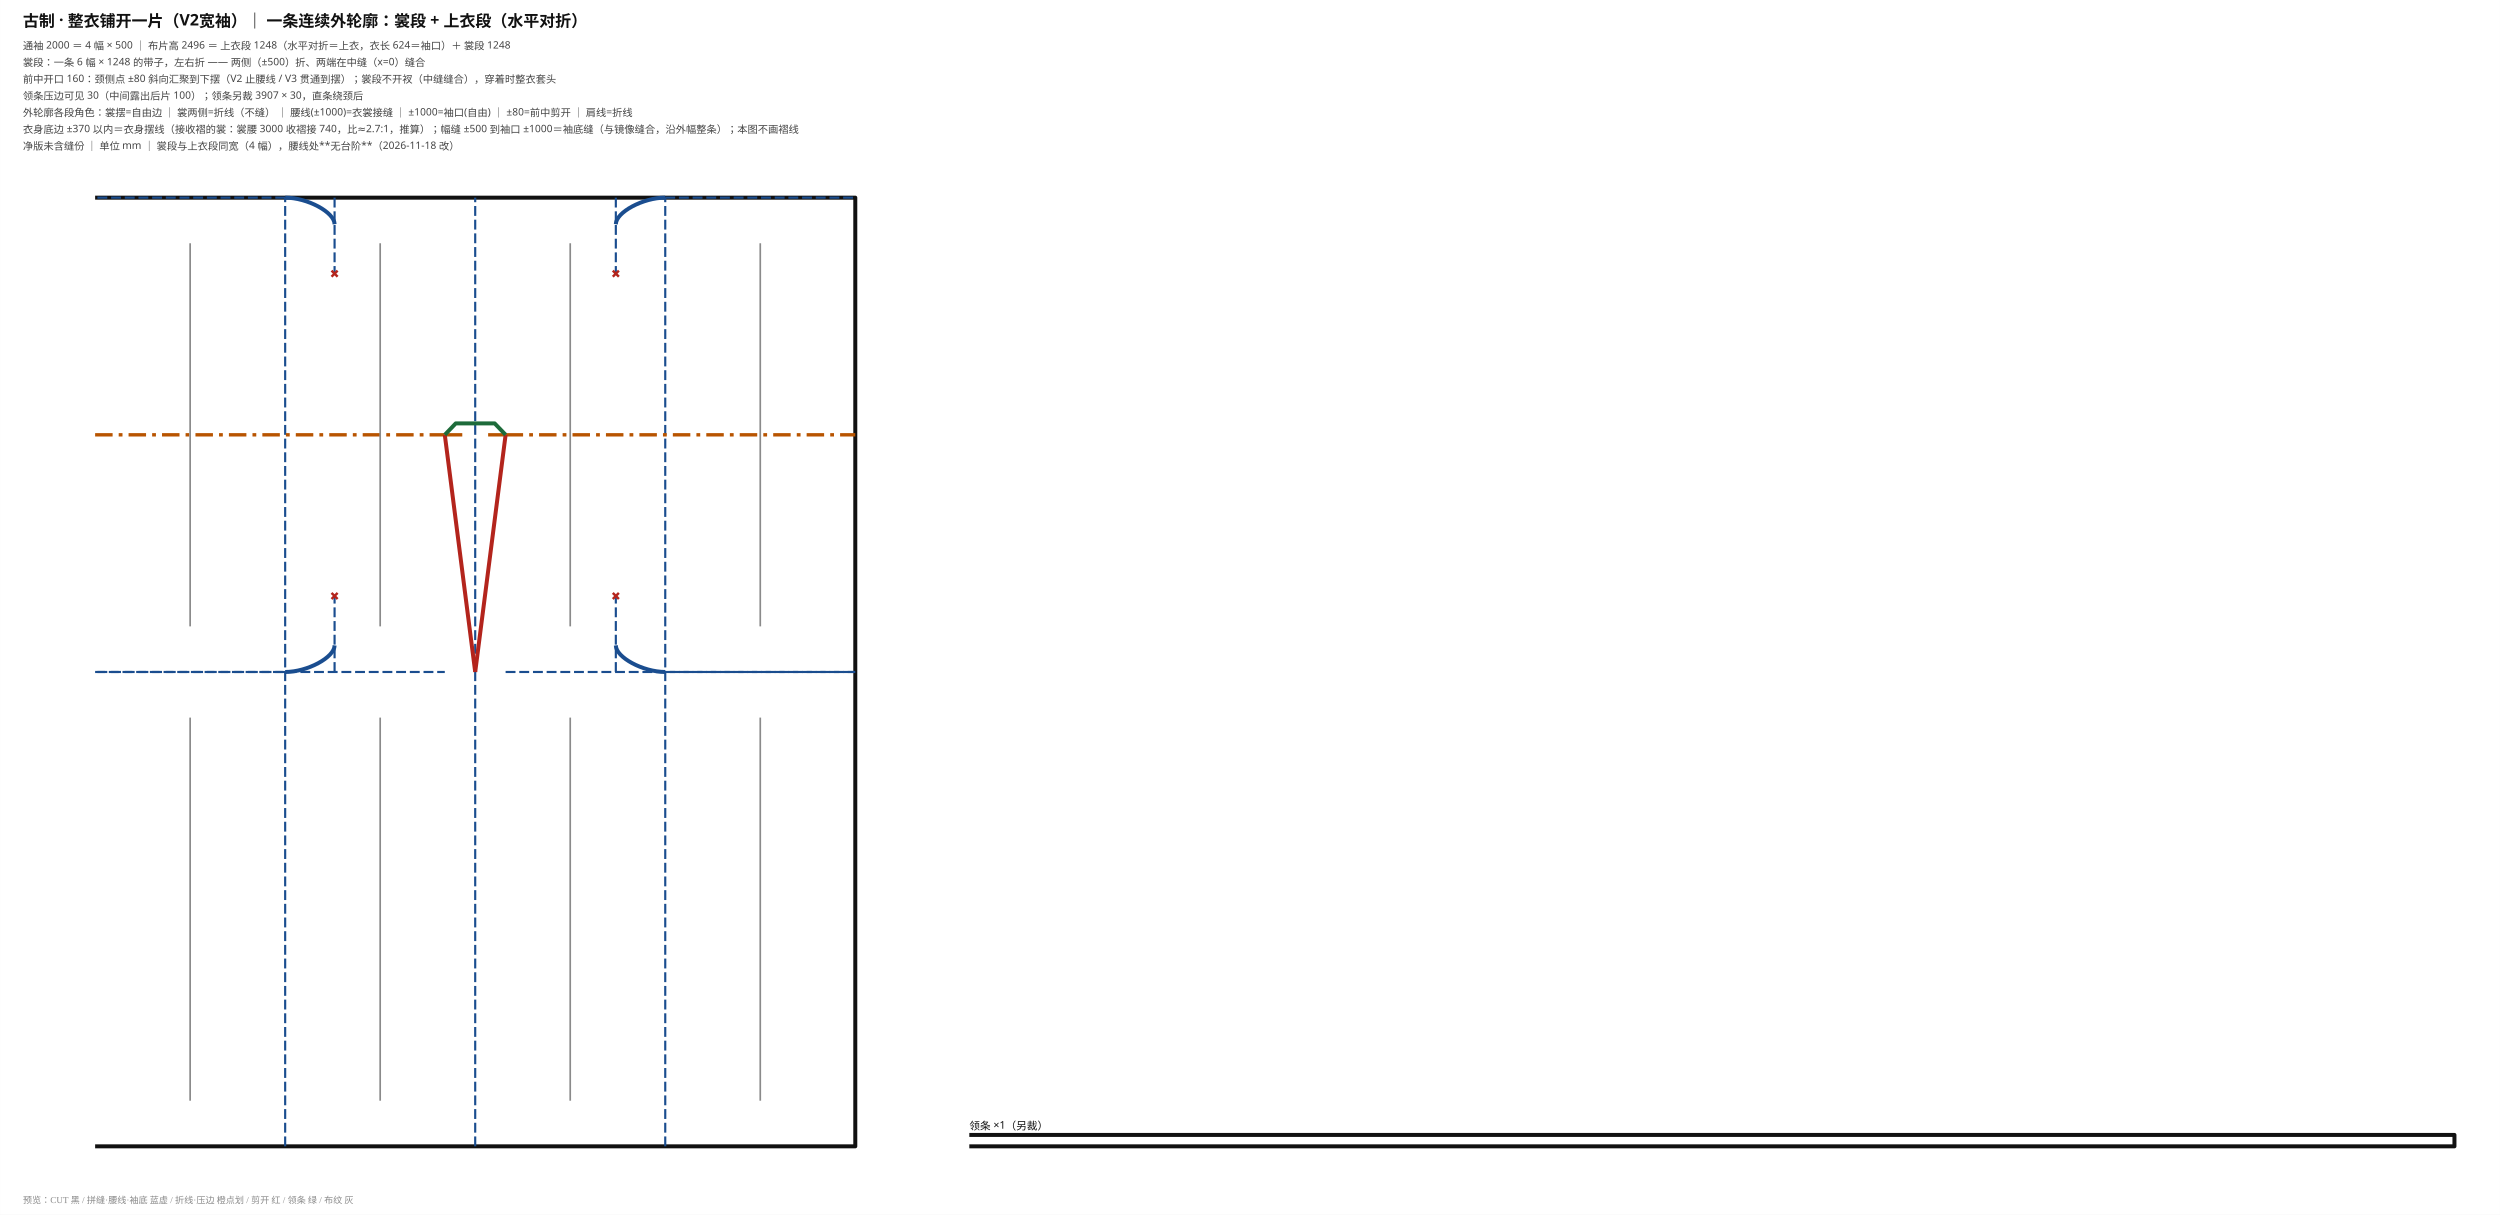
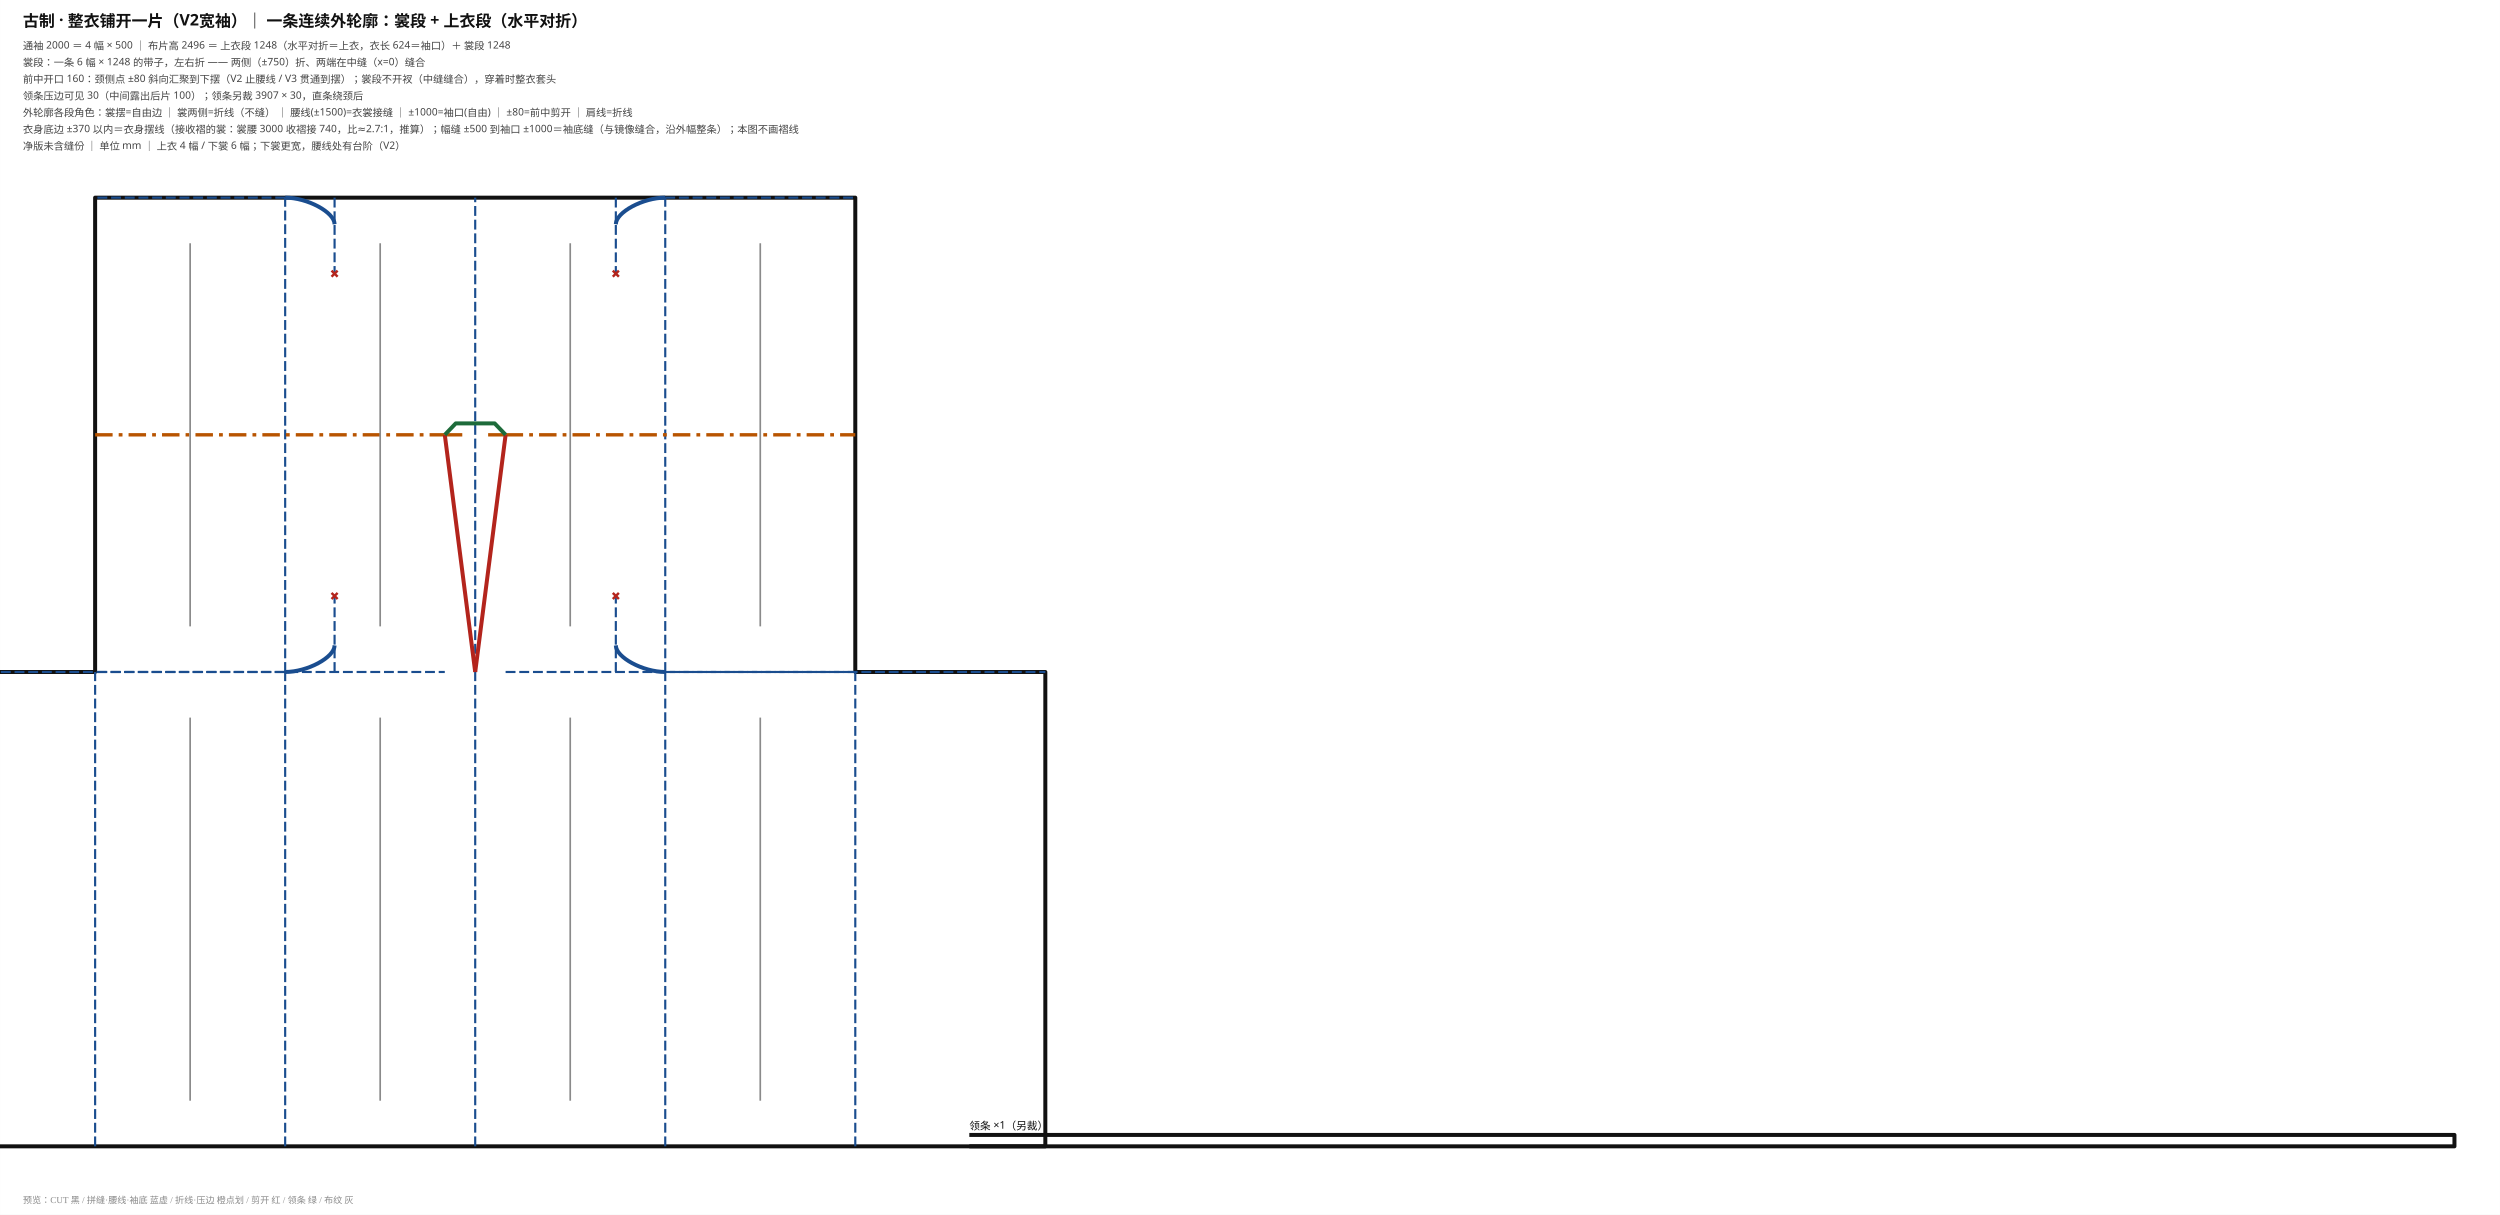
<svg xmlns="http://www.w3.org/2000/svg" width="4077" height="1981" viewBox="0 0 6577 3196">
  <rect width="100%" height="100%" fill="#ffffff" />
-   <polyline points="250 3016 2250 3016 2250 520 250 520" stroke="#111111" stroke-width="10.52" fill="none" stroke-linejoin="round" />
+   <polyline points="-250 3016 2750 3016 2750 1768 2250 1768 2250 520 250 520 250 1768 -250 1768" stroke="#111111" stroke-width="10.52" fill="none" stroke-linejoin="round" />
  <polyline points="2550 3016 6457.42 3016 6457.42 2986 2550 2986" stroke="#111111" stroke-width="10.52" fill="none" stroke-linejoin="round" />
-   <line x1="750.0" y1="3016.0" x2="750.0" y2="520.0" stroke="#1a4d8f" stroke-width="5.67" fill="none" stroke-dasharray="26 10" />
-   <line x1="1750.0" y1="3016.0" x2="1750.0" y2="520.0" stroke="#1a4d8f" stroke-width="5.67" fill="none" stroke-dasharray="26 10" />
+   <line x1="250.0" y1="3016.0" x2="250.0" y2="1768.0" stroke="#1a4d8f" stroke-width="5.67" fill="none" stroke-dasharray="26 10" />
+   <line x1="750.0" y1="3016.0" x2="750.0" y2="1768.0" stroke="#1a4d8f" stroke-width="5.67" fill="none" stroke-dasharray="26 10" />
+   <line x1="1750.0" y1="3016.0" x2="1750.0" y2="1768.0" stroke="#1a4d8f" stroke-width="5.67" fill="none" stroke-dasharray="26 10" />
+   <line x1="2250.0" y1="3016.0" x2="2250.0" y2="1768.0" stroke="#1a4d8f" stroke-width="5.67" fill="none" stroke-dasharray="26 10" />
+   <line x1="750.0" y1="1768.0" x2="750.0" y2="520.0" stroke="#1a4d8f" stroke-width="5.67" fill="none" stroke-dasharray="26 10" />
+   <line x1="1750.0" y1="1768.0" x2="1750.0" y2="520.0" stroke="#1a4d8f" stroke-width="5.67" fill="none" stroke-dasharray="26 10" />
  <line x1="1250.0" y1="3016.0" x2="1250.0" y2="520.0" stroke="#1a4d8f" stroke-width="5.67" fill="none" stroke-dasharray="26 10" />
-   <line x1="250.0" y1="1768.0" x2="1170.0" y2="1768.0" stroke="#1a4d8f" stroke-width="5.67" fill="none" stroke-dasharray="26 10" />
-   <line x1="1330.0" y1="1768.0" x2="2250.0" y2="1768.0" stroke="#1a4d8f" stroke-width="5.67" fill="none" stroke-dasharray="26 10" />
+   <line x1="-250.0" y1="1768.0" x2="1170.0" y2="1768.0" stroke="#1a4d8f" stroke-width="5.67" fill="none" stroke-dasharray="26 10" />
+   <line x1="1330.0" y1="1768.0" x2="2750.0" y2="1768.0" stroke="#1a4d8f" stroke-width="5.67" fill="none" stroke-dasharray="26 10" />
  <line x1="750.0" y1="1768.0" x2="250.0" y2="1768.0" stroke="#1a4d8f" stroke-width="5.67" fill="none" stroke-dasharray="26 10" />
  <line x1="880.0" y1="1768.0" x2="880.0" y2="1568.0" stroke="#1a4d8f" stroke-width="5.67" fill="none" stroke-dasharray="26 10" />
  <line x1="1750.0" y1="1768.0" x2="2250.0" y2="1768.0" stroke="#1a4d8f" stroke-width="5.67" fill="none" stroke-dasharray="26 10" />
  <line x1="1620.0" y1="1768.0" x2="1620.0" y2="1568.0" stroke="#1a4d8f" stroke-width="5.67" fill="none" stroke-dasharray="26 10" />
  <line x1="750.0" y1="520.0" x2="250.0" y2="520.0" stroke="#1a4d8f" stroke-width="5.67" fill="none" stroke-dasharray="26 10" />
  <line x1="880.0" y1="520.0" x2="880.0" y2="720.0" stroke="#1a4d8f" stroke-width="5.67" fill="none" stroke-dasharray="26 10" />
  <line x1="1750.0" y1="520.0" x2="2250.0" y2="520.0" stroke="#1a4d8f" stroke-width="5.67" fill="none" stroke-dasharray="26 10" />
  <line x1="1620.0" y1="520.0" x2="1620.0" y2="720.0" stroke="#1a4d8f" stroke-width="5.67" fill="none" stroke-dasharray="26 10" />
  <polyline points="880 1698 879.183 1703.98 876.813 1710.05 873.016 1716.16 867.914 1722.23 861.631 1728.19 854.292 1733.99 846.019 1739.55 836.938 1744.81 827.17 1749.7 816.841 1754.16 806.074 1758.11 794.992 1761.49 783.72 1764.24 772.382 1766.28 761.1 1767.56 750 1768" stroke="#1a4d8f" stroke-width="10.52" fill="none" stroke-linejoin="round" />
  <polyline points="1620 1698 1620.82 1703.98 1623.19 1710.05 1626.98 1716.16 1632.09 1722.23 1638.37 1728.19 1645.71 1733.99 1653.98 1739.55 1663.06 1744.81 1672.83 1749.7 1683.16 1754.16 1693.93 1758.11 1705.01 1761.49 1716.28 1764.24 1727.62 1766.28 1738.9 1767.56 1750 1768" stroke="#1a4d8f" stroke-width="10.52" fill="none" stroke-linejoin="round" />
  <polyline points="880 590 879.183 584.023 876.813 577.948 873.016 571.843 867.914 565.773 861.631 559.807 854.292 554.009 846.019 548.447 836.938 543.188 827.17 538.297 816.841 533.843 806.074 529.891 794.992 526.508 783.72 523.761 772.382 521.716 761.1 520.44 750 520" stroke="#1a4d8f" stroke-width="10.52" fill="none" stroke-linejoin="round" />
  <polyline points="1620 590 1620.82 584.023 1623.19 577.948 1626.98 571.843 1632.09 565.773 1638.37 559.807 1645.71 554.009 1653.98 548.447 1663.06 543.188 1672.83 538.297 1683.16 533.843 1693.93 529.891 1705.01 526.508 1716.28 523.761 1727.62 521.716 1738.9 520.44 1750 520" stroke="#1a4d8f" stroke-width="10.52" fill="none" stroke-linejoin="round" />
  <line x1="250.0" y1="1144.0" x2="1170.0" y2="1144.0" stroke="#b85400" stroke-width="8.90" fill="none" stroke-dasharray="46 16 10 16" />
  <line x1="1330.0" y1="1144.0" x2="2250.0" y2="1144.0" stroke="#b85400" stroke-width="8.90" fill="none" stroke-dasharray="46 16 10 16" />
  <line x1="1170.0" y1="1144.0" x2="1220.0" y2="1144.0" stroke="#b85400" stroke-width="8.90" fill="none" stroke-dasharray="46 16 10 16" />
  <line x1="1330.0" y1="1144.0" x2="1280.0" y2="1144.0" stroke="#b85400" stroke-width="8.90" fill="none" stroke-dasharray="46 16 10 16" />
  <line x1="1170.0" y1="1144.0" x2="1250.0" y2="1768.0" stroke="#b3241c" stroke-width="10.52" fill="none" />
  <line x1="1330.0" y1="1144.0" x2="1250.0" y2="1768.0" stroke="#b3241c" stroke-width="10.52" fill="none" />
  <polyline points="1170 1144 1198.75 1114 1301.25 1114 1330 1144" stroke="#1d6b3a" stroke-width="10.52" fill="none" stroke-linejoin="round" />
  <line x1="500.0" y1="1648.0" x2="500.0" y2="640.0" stroke="#8a8a8a" stroke-width="4.45" fill="none" />
  <line x1="1000.0" y1="1648.0" x2="1000.0" y2="640.0" stroke="#8a8a8a" stroke-width="4.45" fill="none" />
  <line x1="1500.0" y1="1648.0" x2="1500.0" y2="640.0" stroke="#8a8a8a" stroke-width="4.45" fill="none" />
  <line x1="2000.0" y1="1648.0" x2="2000.0" y2="640.0" stroke="#8a8a8a" stroke-width="4.45" fill="none" />
  <line x1="500.0" y1="2896.0" x2="500.0" y2="1888.0" stroke="#8a8a8a" stroke-width="4.45" fill="none" />
  <line x1="1000.0" y1="2896.0" x2="1000.0" y2="1888.0" stroke="#8a8a8a" stroke-width="4.45" fill="none" />
  <line x1="1500.0" y1="2896.0" x2="1500.0" y2="1888.0" stroke="#8a8a8a" stroke-width="4.45" fill="none" />
  <line x1="2000.0" y1="2896.0" x2="2000.0" y2="1888.0" stroke="#8a8a8a" stroke-width="4.45" fill="none" />
  <path d="M 872.0 1560.0 L 888.0 1576.0 M 872.0 1576.0 L 888.0 1560.0" stroke="#b3241c" stroke-width="6.48" />
  <path d="M 1612.0 1560.0 L 1628.0 1576.0 M 1612.0 1576.0 L 1628.0 1560.0" stroke="#b3241c" stroke-width="6.48" />
  <path d="M 872.0 712.0 L 888.0 728.0 M 872.0 728.0 L 888.0 712.0" stroke="#b3241c" stroke-width="6.48" />
  <path d="M 1612.0 712.0 L 1628.0 728.0 M 1612.0 728.0 L 1628.0 712.0" stroke="#b3241c" stroke-width="6.48" />
  <g font-family="sans-serif" fill="#111111">
    <text x="60" y="70" font-size="42" font-weight="600">古制 · 整衣铺开一片（V2宽袖）｜ 一条连续外轮廓：裳段 + 上衣段（水平对折）</text>
    <text x="60" y="130" font-size="27" fill="#444444">通袖 2000 ＝ 4 幅 × 500 ｜ 布片高 2496 ＝ 上衣段 1248（水平对折＝上衣，衣长 624＝袖口）＋ 裳段 1248</text>
-     <text x="60" y="174" font-size="27" fill="#444444">裳段：一条 6 幅 × 1248 的带子，左右折 —— 两侧（±500）折、两端在中缝（x=0）缝合</text>
+     <text x="60" y="174" font-size="27" fill="#444444">裳段：一条 6 幅 × 1248 的带子，左右折 —— 两侧（±750）折、两端在中缝（x=0）缝合</text>
    <text x="60" y="218" font-size="27" fill="#444444">前中开口 160：颈侧点 ±80 斜向汇聚到下摆（V2 止腰线 / V3 贯通到摆）；裳段不开衩（中缝缝合），穿着时整衣套头</text>
    <text x="60" y="262" font-size="27" fill="#444444">领条压边可见 30（中间露出后片 100）；领条另裁 3907 × 30，直条绕颈后</text>
-     <text x="60" y="306" font-size="27" fill="#444444">外轮廓各段角色：裳摆=自由边 ｜ 裳两侧=折线（不缝） ｜ 腰线(±1000)=衣裳接缝 ｜ ±1000=袖口(自由) ｜ ±80=前中剪开 ｜ 肩线=折线</text>
+     <text x="60" y="306" font-size="27" fill="#444444">外轮廓各段角色：裳摆=自由边 ｜ 裳两侧=折线（不缝） ｜ 腰线(±1500)=衣裳接缝 ｜ ±1000=袖口(自由) ｜ ±80=前中剪开 ｜ 肩线=折线</text>
    <text x="60" y="350" font-size="27" fill="#444444">衣身底边 ±370 以内＝衣身摆线（接收褶的裳：裳腰 3000 收褶接 740，比≈2.7:1，推算）；幅缝 ±500 到袖口 ±1000＝袖底缝（与镜像缝合，沿外幅整条）；本图不画褶线</text>
-     <text x="60" y="394" font-size="27" fill="#444444">净版未含缝份 ｜ 单位 mm ｜ 裳段与上衣段同宽（4 幅），腰线处**无台阶**（2026-11-18 改）</text>
+     <text x="60" y="394" font-size="27" fill="#444444">净版未含缝份 ｜ 单位 mm ｜ 上衣 4 幅 / 下裳 6 幅；下裳更宽，腰线处有台阶（V2）</text>
    <text x="2550" y="2972" font-size="28">领条 ×1（另裁）</text>
  </g>
  <text x="60" y="3166" font-size="24" fill="#8a8a8a">预览：CUT 黑 / 拼缝·腰线·袖底 蓝虚 / 折线·压边 橙点划 / 剪开 红 / 领条 绿 / 布纹 灰</text>
</svg>
